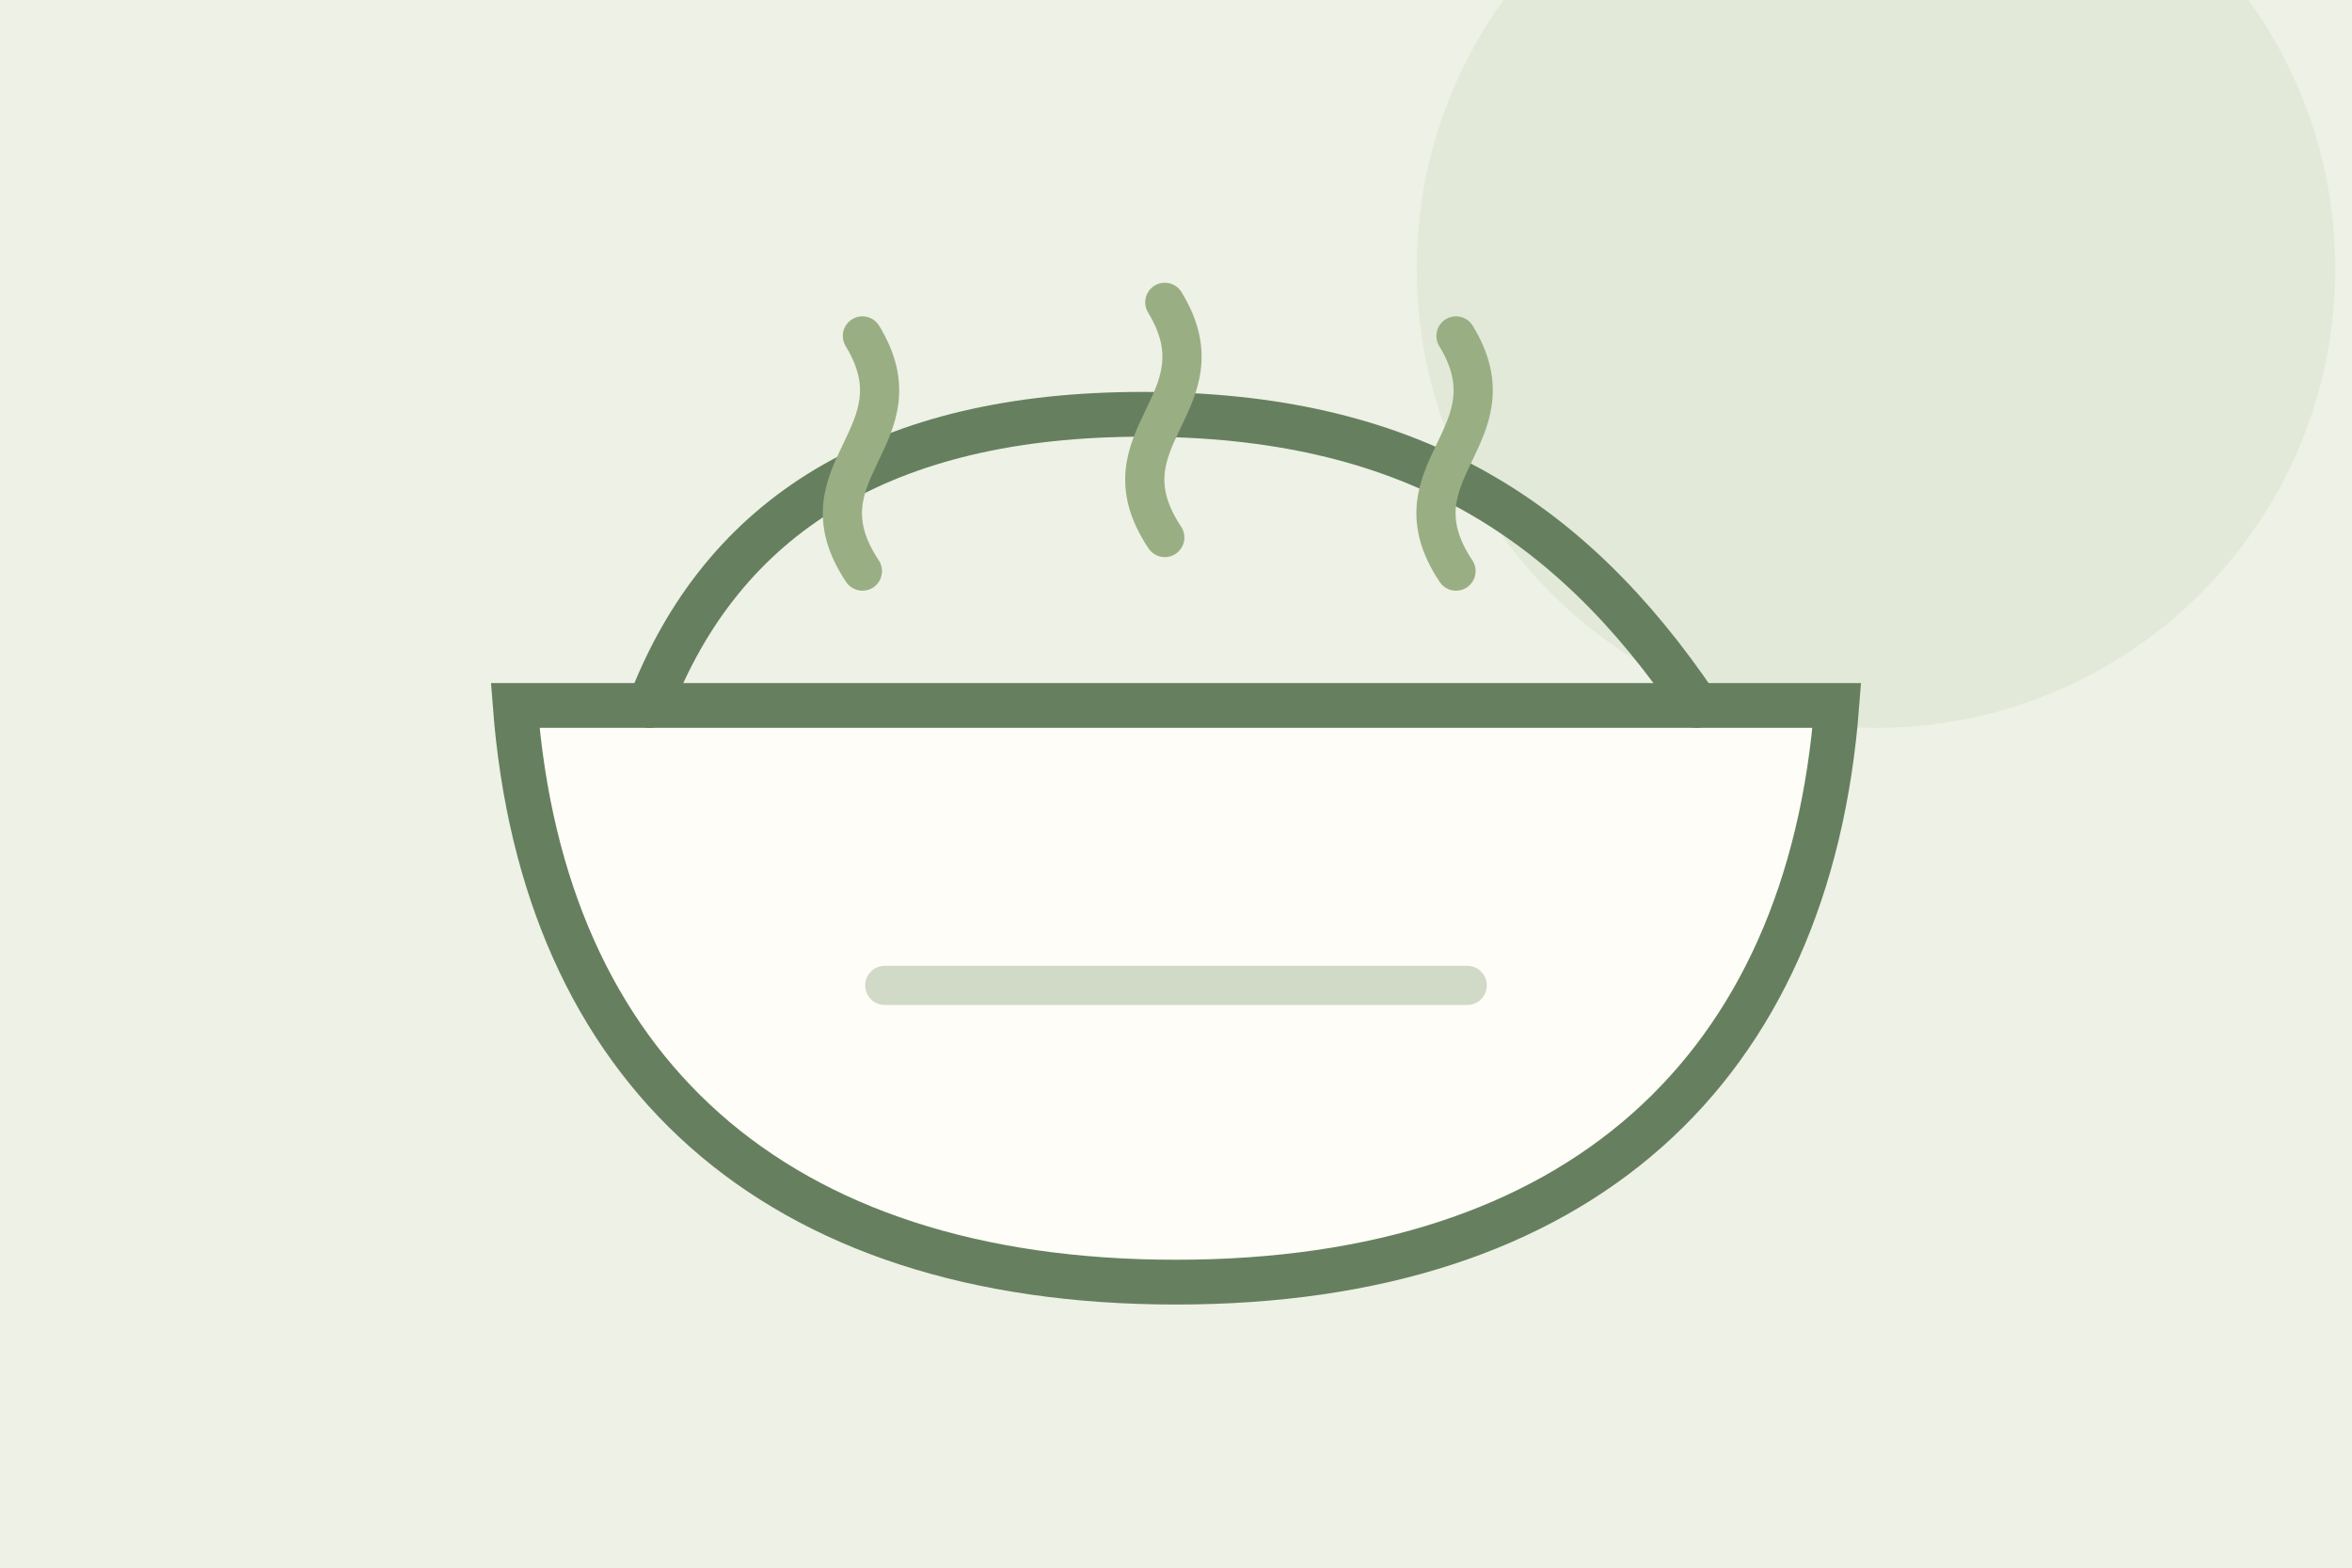
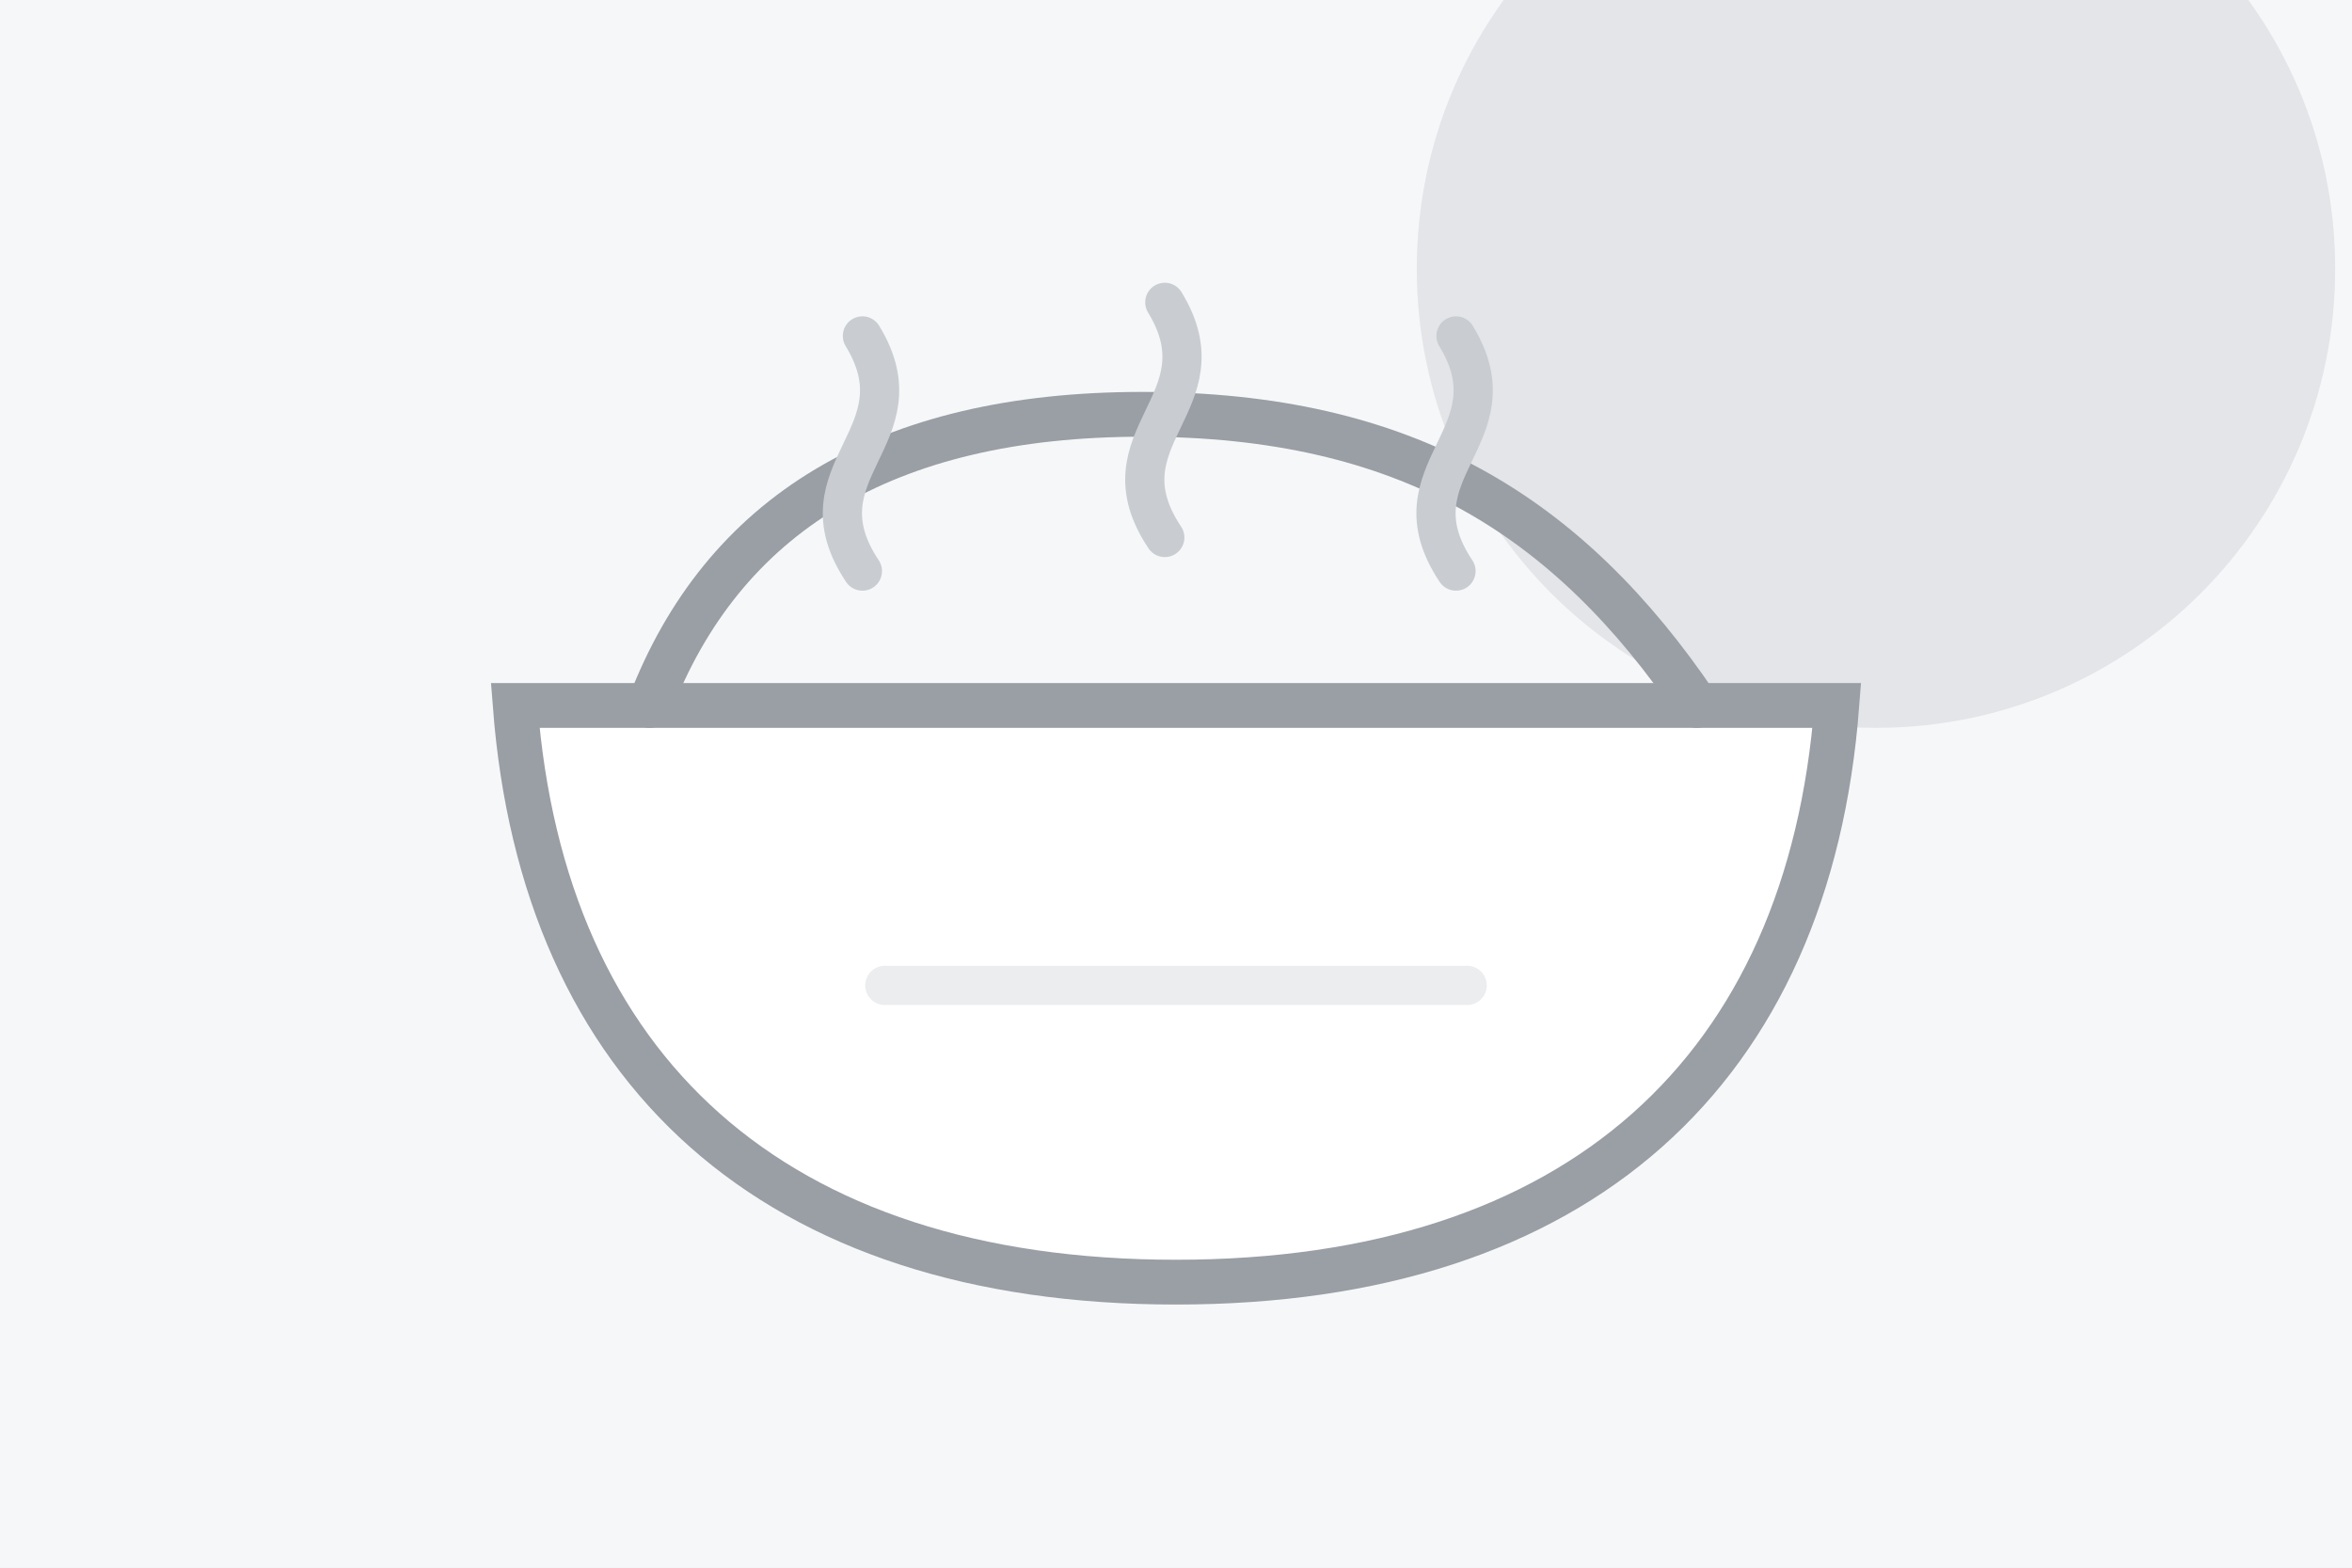
<svg xmlns="http://www.w3.org/2000/svg" viewBox="0 0 420 280" role="img" aria-labelledby="title desc">
-   <rect width="420" height="280" fill="#eef1e5" />
-   <circle cx="335" cy="48" r="82" fill="#e2e9d8" />
-   <path d="M92 126c5 65 46 103 118 103s113-38 118-103H92Z" fill="#fffdf8" stroke="#66805f" stroke-width="8" />
-   <path d="M116 126c13-34 42-52 88-52 47 0 76 18 99 52" fill="none" stroke="#66805f" stroke-width="8" stroke-linecap="round" />
-   <path d="M154 102c-12-18 11-24 0-42M208 96c-12-18 11-24 0-42M260 102c-12-18 11-24 0-42" fill="none" stroke="#9aae84" stroke-width="7" stroke-linecap="round" />
-   <path d="M158 176h104" stroke="#d1dac6" stroke-width="7" stroke-linecap="round" />
+   <rect width="420" height="280" fill="#F6F7F8" />
+   <circle cx="335" cy="48" r="82" fill="#E3E5E8" />
+   <path d="M92 126c5 65 46 103 118 103s113-38 118-103H92Z" fill="#FFFFFF" stroke="#9A9EA5" stroke-width="8" />
+   <path d="M116 126c13-34 42-52 88-52 47 0 76 18 99 52" fill="none" stroke="#9A9EA5" stroke-width="8" stroke-linecap="round" />
+   <path d="M154 102c-12-18 11-24 0-42M208 96c-12-18 11-24 0-42M260 102c-12-18 11-24 0-42" fill="none" stroke="#C9CCD1" stroke-width="7" stroke-linecap="round" />
+   <path d="M158 176h104" stroke="#EBEDEF" stroke-width="7" stroke-linecap="round" />
</svg>
